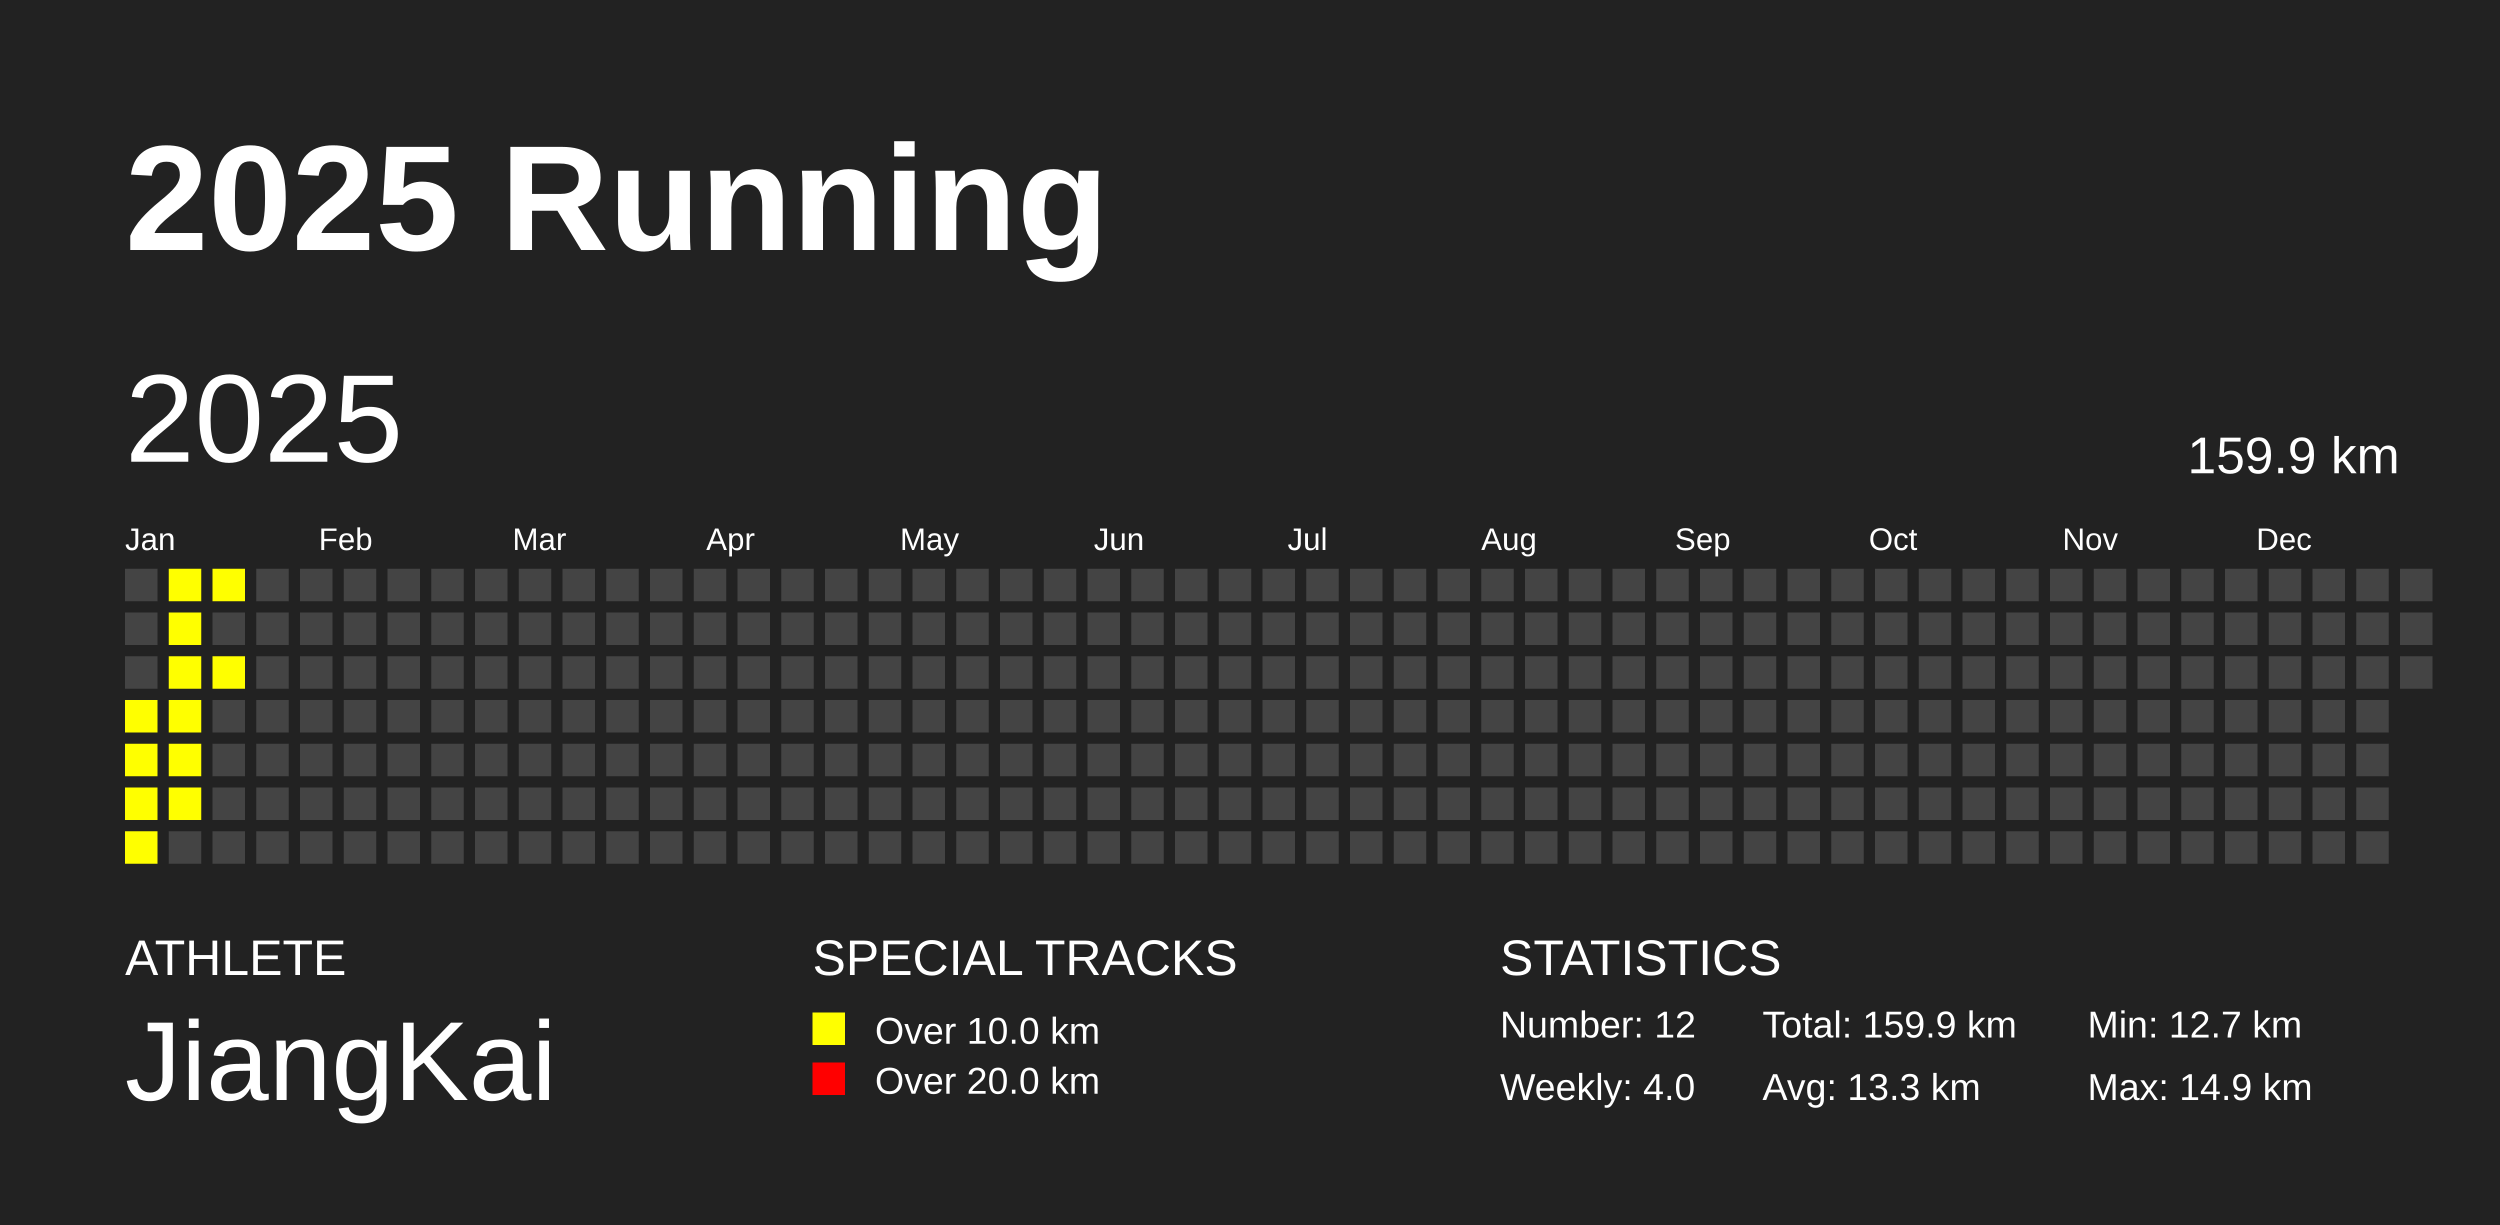
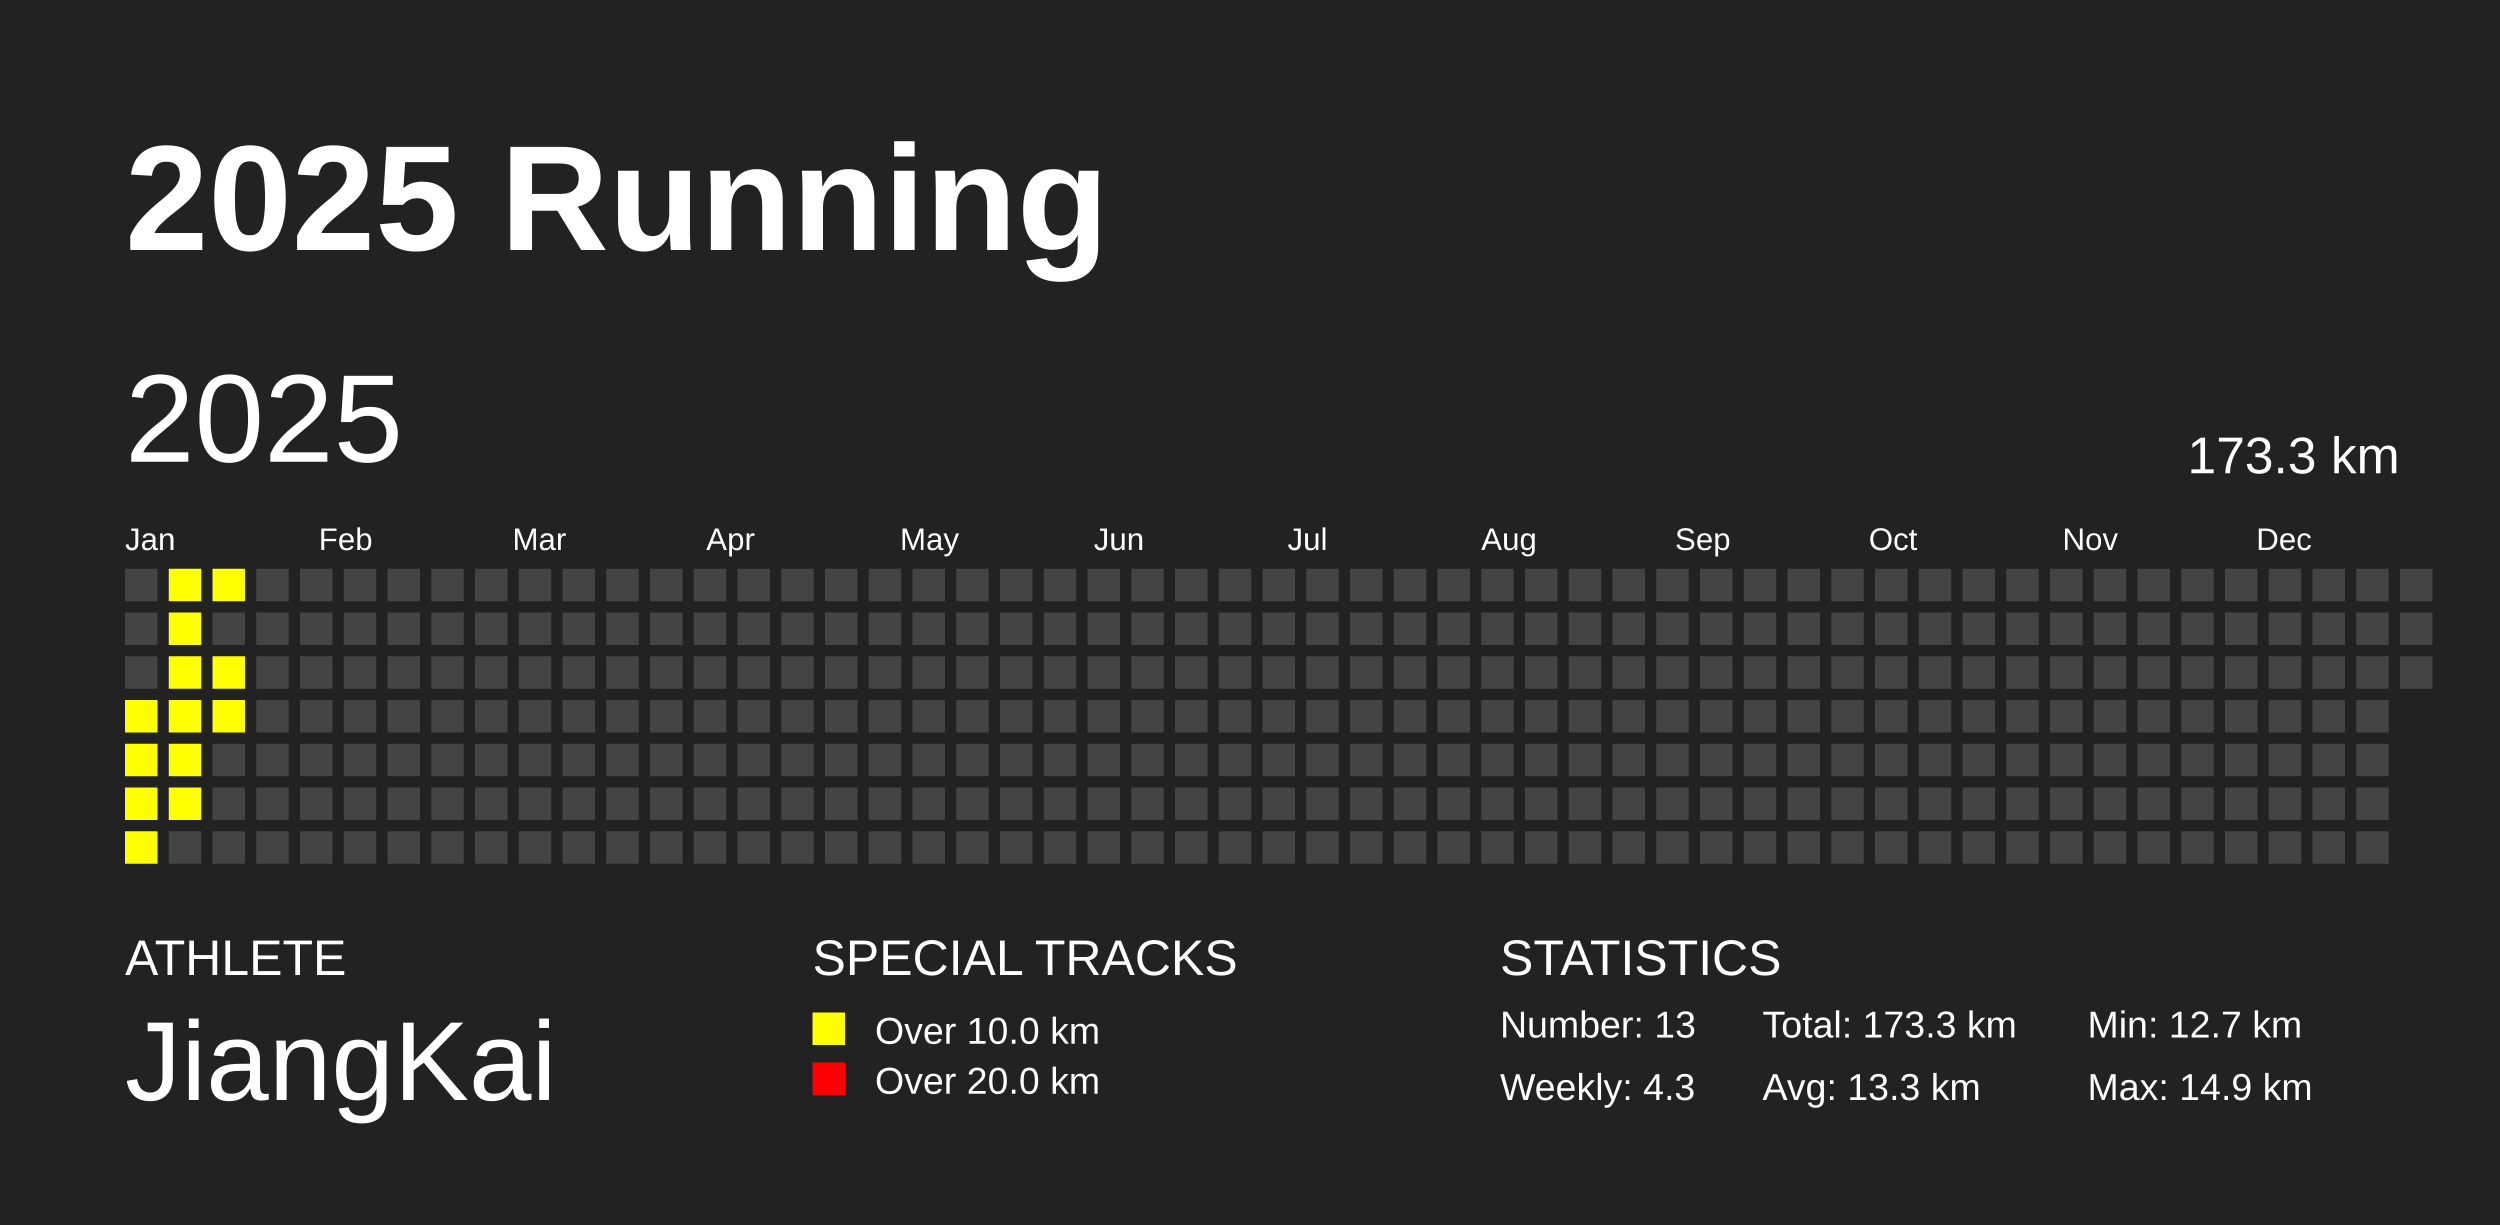
<svg xmlns="http://www.w3.org/2000/svg" baseProfile="full" height="98mm" version="1.1" viewBox="0,0,200,98" width="200mm">
  <defs />
  <rect fill="#222222" height="98" width="200" x="0" y="0" />
  <text fill="#FFFFFF" style="font-size:12px; font-family:Arial; font-weight:bold;" x="10" y="20">2025 Running</text>
  <text fill="#FFFFFF" style="font-size:4px; font-family:Arial" x="10" y="78">ATHLETE</text>
  <text fill="#FFFFFF" style="font-size:9px; font-family:Arial" x="10" y="88">JiangKai</text>
  <text fill="#FFFFFF" style="font-size:4px; font-family:Arial" x="65" y="78">SPECIAL TRACKS</text>
  <rect fill="yellow" height="2.6" width="2.6" x="65" y="81" />
  <text fill="#FFFFFF" style="font-size:3px; font-family:Arial" x="70" y="83.5">Over 10.0 km</text>
  <rect fill="red" height="2.6" width="2.6" x="65" y="85" />
  <text fill="#FFFFFF" style="font-size:3px; font-family:Arial" x="70" y="87.5">Over 20.0 km</text>
  <text fill="#FFFFFF" style="font-size:4px; font-family:Arial" x="120" y="78">STATISTICS</text>
-   <text fill="#FFFFFF" style="font-size:3px; font-family:Arial" x="120" y="83">Number: 12</text>
-   <text fill="#FFFFFF" style="font-size:3px; font-family:Arial" x="120" y="88">Weekly: 4.0</text>
-   <text fill="#FFFFFF" style="font-size:3px; font-family:Arial" x="141" y="83">Total: 159.9 km</text>
+   <text fill="#FFFFFF" style="font-size:3px; font-family:Arial" x="120" y="83">Number: 13</text>
+   <text fill="#FFFFFF" style="font-size:3px; font-family:Arial" x="120" y="88">Weekly: 4.3</text>
+   <text fill="#FFFFFF" style="font-size:3px; font-family:Arial" x="141" y="83">Total: 173.3 km</text>
  <text fill="#FFFFFF" style="font-size:3px; font-family:Arial" x="141" y="88">Avg: 13.3 km</text>
  <text fill="#FFFFFF" style="font-size:3px; font-family:Arial" x="167" y="83">Min: 12.7 km</text>
  <text fill="#FFFFFF" style="font-size:3px; font-family:Arial" x="167" y="88">Max: 14.9 km</text>
  <text dominant-baseline="hanging" fill="#FFFFFF" style="font-size:10.0px; font-family:Arial;" x="10" y="30">2025</text>
-   <text dominant-baseline="hanging" fill="#FFFFFF" style="font-size:4.125px; font-family:Arial;" x="175" y="35">159.9 km</text>
+   <text dominant-baseline="hanging" fill="#FFFFFF" style="font-size:4.125px; font-family:Arial;" x="175" y="35">173.3 km</text>
  <text fill="#FFFFFF" style="font-size:2.5px; font-family:Arial" x="10.0" y="44">Jan</text>
  <text fill="#FFFFFF" style="font-size:2.5px; font-family:Arial" x="25.5" y="44">Feb</text>
  <text fill="#FFFFFF" style="font-size:2.5px; font-family:Arial" x="41.0" y="44">Mar</text>
  <text fill="#FFFFFF" style="font-size:2.5px; font-family:Arial" x="56.5" y="44">Apr</text>
  <text fill="#FFFFFF" style="font-size:2.5px; font-family:Arial" x="72.0" y="44">May</text>
  <text fill="#FFFFFF" style="font-size:2.5px; font-family:Arial" x="87.5" y="44">Jun</text>
  <text fill="#FFFFFF" style="font-size:2.5px; font-family:Arial" x="103.0" y="44">Jul</text>
  <text fill="#FFFFFF" style="font-size:2.5px; font-family:Arial" x="118.5" y="44">Aug</text>
  <text fill="#FFFFFF" style="font-size:2.5px; font-family:Arial" x="134.0" y="44">Sep</text>
  <text fill="#FFFFFF" style="font-size:2.5px; font-family:Arial" x="149.5" y="44">Oct</text>
  <text fill="#FFFFFF" style="font-size:2.5px; font-family:Arial" x="165.0" y="44">Nov</text>
  <text fill="#FFFFFF" style="font-size:2.5px; font-family:Arial" x="180.5" y="44">Dec</text>
  <rect fill="#444444" height="2.6" width="2.6" x="10.0" y="45.5" />
  <rect fill="#444444" height="2.6" width="2.6" x="10.0" y="49.0" />
  <rect fill="#444444" height="2.6" width="2.6" x="10.0" y="52.5" />
  <rect fill="yellow" height="2.6" width="2.6" x="10.0" y="56.0" />
  <rect fill="yellow" height="2.6" width="2.6" x="10.0" y="59.5" />
  <rect fill="yellow" height="2.6" width="2.6" x="10.0" y="63.0" />
  <rect fill="yellow" height="2.6" width="2.6" x="10.0" y="66.5" />
  <rect fill="yellow" height="2.6" width="2.6" x="13.5" y="45.5" />
  <rect fill="yellow" height="2.6" width="2.6" x="13.5" y="49.0" />
  <rect fill="yellow" height="2.6" width="2.6" x="13.5" y="52.5" />
  <rect fill="yellow" height="2.6" width="2.6" x="13.5" y="56.0" />
  <rect fill="yellow" height="2.6" width="2.6" x="13.5" y="59.5" />
  <rect fill="yellow" height="2.6" width="2.6" x="13.5" y="63.0" />
  <rect fill="#444444" height="2.6" width="2.6" x="13.5" y="66.5" />
  <rect fill="yellow" height="2.6" width="2.6" x="17.0" y="45.5" />
  <rect fill="#444444" height="2.6" width="2.6" x="17.0" y="49.0" />
  <rect fill="yellow" height="2.6" width="2.6" x="17.0" y="52.5" />
-   <rect fill="#444444" height="2.6" width="2.6" x="17.0" y="56.0" />
+   <rect fill="yellow" height="2.6" width="2.6" x="17.0" y="56.0" />
  <rect fill="#444444" height="2.6" width="2.6" x="17.0" y="59.5" />
  <rect fill="#444444" height="2.6" width="2.6" x="17.0" y="63.0" />
  <rect fill="#444444" height="2.6" width="2.6" x="17.0" y="66.5" />
  <rect fill="#444444" height="2.6" width="2.6" x="20.5" y="45.5" />
  <rect fill="#444444" height="2.6" width="2.6" x="20.5" y="49.0" />
  <rect fill="#444444" height="2.6" width="2.6" x="20.5" y="52.5" />
  <rect fill="#444444" height="2.6" width="2.6" x="20.5" y="56.0" />
  <rect fill="#444444" height="2.6" width="2.6" x="20.5" y="59.5" />
  <rect fill="#444444" height="2.6" width="2.6" x="20.5" y="63.0" />
  <rect fill="#444444" height="2.6" width="2.6" x="20.5" y="66.5" />
  <rect fill="#444444" height="2.6" width="2.6" x="24.0" y="45.5" />
  <rect fill="#444444" height="2.6" width="2.6" x="24.0" y="49.0" />
  <rect fill="#444444" height="2.6" width="2.6" x="24.0" y="52.5" />
  <rect fill="#444444" height="2.6" width="2.6" x="24.0" y="56.0" />
  <rect fill="#444444" height="2.6" width="2.6" x="24.0" y="59.5" />
  <rect fill="#444444" height="2.6" width="2.6" x="24.0" y="63.0" />
  <rect fill="#444444" height="2.6" width="2.6" x="24.0" y="66.5" />
  <rect fill="#444444" height="2.6" width="2.6" x="27.5" y="45.5" />
  <rect fill="#444444" height="2.6" width="2.6" x="27.5" y="49.0" />
  <rect fill="#444444" height="2.6" width="2.6" x="27.5" y="52.5" />
  <rect fill="#444444" height="2.6" width="2.6" x="27.5" y="56.0" />
  <rect fill="#444444" height="2.6" width="2.6" x="27.5" y="59.5" />
  <rect fill="#444444" height="2.6" width="2.6" x="27.5" y="63.0" />
  <rect fill="#444444" height="2.6" width="2.6" x="27.5" y="66.5" />
  <rect fill="#444444" height="2.6" width="2.6" x="31.0" y="45.5" />
  <rect fill="#444444" height="2.6" width="2.6" x="31.0" y="49.0" />
  <rect fill="#444444" height="2.6" width="2.6" x="31.0" y="52.5" />
  <rect fill="#444444" height="2.6" width="2.6" x="31.0" y="56.0" />
  <rect fill="#444444" height="2.6" width="2.6" x="31.0" y="59.5" />
  <rect fill="#444444" height="2.6" width="2.6" x="31.0" y="63.0" />
  <rect fill="#444444" height="2.6" width="2.6" x="31.0" y="66.5" />
  <rect fill="#444444" height="2.6" width="2.6" x="34.5" y="45.5" />
  <rect fill="#444444" height="2.6" width="2.6" x="34.5" y="49.0" />
  <rect fill="#444444" height="2.6" width="2.6" x="34.5" y="52.5" />
  <rect fill="#444444" height="2.6" width="2.6" x="34.5" y="56.0" />
  <rect fill="#444444" height="2.6" width="2.6" x="34.5" y="59.5" />
  <rect fill="#444444" height="2.6" width="2.6" x="34.5" y="63.0" />
  <rect fill="#444444" height="2.6" width="2.6" x="34.5" y="66.5" />
  <rect fill="#444444" height="2.6" width="2.6" x="38.0" y="45.5" />
  <rect fill="#444444" height="2.6" width="2.6" x="38.0" y="49.0" />
  <rect fill="#444444" height="2.6" width="2.6" x="38.0" y="52.5" />
  <rect fill="#444444" height="2.6" width="2.6" x="38.0" y="56.0" />
  <rect fill="#444444" height="2.6" width="2.6" x="38.0" y="59.5" />
  <rect fill="#444444" height="2.6" width="2.6" x="38.0" y="63.0" />
  <rect fill="#444444" height="2.6" width="2.6" x="38.0" y="66.5" />
  <rect fill="#444444" height="2.6" width="2.6" x="41.5" y="45.5" />
  <rect fill="#444444" height="2.6" width="2.6" x="41.5" y="49.0" />
  <rect fill="#444444" height="2.6" width="2.6" x="41.5" y="52.5" />
  <rect fill="#444444" height="2.6" width="2.6" x="41.5" y="56.0" />
  <rect fill="#444444" height="2.6" width="2.6" x="41.5" y="59.5" />
  <rect fill="#444444" height="2.6" width="2.6" x="41.5" y="63.0" />
  <rect fill="#444444" height="2.6" width="2.6" x="41.5" y="66.5" />
  <rect fill="#444444" height="2.6" width="2.6" x="45.0" y="45.5" />
  <rect fill="#444444" height="2.6" width="2.6" x="45.0" y="49.0" />
  <rect fill="#444444" height="2.6" width="2.6" x="45.0" y="52.5" />
  <rect fill="#444444" height="2.6" width="2.6" x="45.0" y="56.0" />
  <rect fill="#444444" height="2.6" width="2.6" x="45.0" y="59.5" />
  <rect fill="#444444" height="2.6" width="2.6" x="45.0" y="63.0" />
  <rect fill="#444444" height="2.6" width="2.6" x="45.0" y="66.5" />
  <rect fill="#444444" height="2.6" width="2.6" x="48.5" y="45.5" />
  <rect fill="#444444" height="2.6" width="2.6" x="48.5" y="49.0" />
  <rect fill="#444444" height="2.6" width="2.6" x="48.5" y="52.5" />
  <rect fill="#444444" height="2.6" width="2.6" x="48.5" y="56.0" />
  <rect fill="#444444" height="2.6" width="2.6" x="48.5" y="59.5" />
  <rect fill="#444444" height="2.6" width="2.6" x="48.5" y="63.0" />
  <rect fill="#444444" height="2.6" width="2.6" x="48.5" y="66.5" />
  <rect fill="#444444" height="2.6" width="2.6" x="52.0" y="45.5" />
  <rect fill="#444444" height="2.6" width="2.6" x="52.0" y="49.0" />
  <rect fill="#444444" height="2.6" width="2.6" x="52.0" y="52.5" />
  <rect fill="#444444" height="2.6" width="2.6" x="52.0" y="56.0" />
  <rect fill="#444444" height="2.6" width="2.6" x="52.0" y="59.5" />
  <rect fill="#444444" height="2.6" width="2.6" x="52.0" y="63.0" />
  <rect fill="#444444" height="2.6" width="2.6" x="52.0" y="66.5" />
  <rect fill="#444444" height="2.6" width="2.6" x="55.5" y="45.5" />
  <rect fill="#444444" height="2.6" width="2.6" x="55.5" y="49.0" />
  <rect fill="#444444" height="2.6" width="2.6" x="55.5" y="52.5" />
  <rect fill="#444444" height="2.6" width="2.6" x="55.5" y="56.0" />
  <rect fill="#444444" height="2.6" width="2.6" x="55.5" y="59.5" />
  <rect fill="#444444" height="2.6" width="2.6" x="55.5" y="63.0" />
  <rect fill="#444444" height="2.6" width="2.6" x="55.5" y="66.5" />
  <rect fill="#444444" height="2.6" width="2.6" x="59.0" y="45.5" />
  <rect fill="#444444" height="2.6" width="2.6" x="59.0" y="49.0" />
  <rect fill="#444444" height="2.6" width="2.6" x="59.0" y="52.5" />
  <rect fill="#444444" height="2.6" width="2.6" x="59.0" y="56.0" />
  <rect fill="#444444" height="2.6" width="2.6" x="59.0" y="59.5" />
  <rect fill="#444444" height="2.6" width="2.6" x="59.0" y="63.0" />
  <rect fill="#444444" height="2.6" width="2.6" x="59.0" y="66.5" />
  <rect fill="#444444" height="2.6" width="2.6" x="62.5" y="45.5" />
  <rect fill="#444444" height="2.6" width="2.6" x="62.5" y="49.0" />
  <rect fill="#444444" height="2.6" width="2.6" x="62.5" y="52.5" />
  <rect fill="#444444" height="2.6" width="2.6" x="62.5" y="56.0" />
  <rect fill="#444444" height="2.6" width="2.6" x="62.5" y="59.5" />
  <rect fill="#444444" height="2.6" width="2.6" x="62.5" y="63.0" />
  <rect fill="#444444" height="2.6" width="2.6" x="62.5" y="66.5" />
  <rect fill="#444444" height="2.6" width="2.6" x="66.0" y="45.5" />
  <rect fill="#444444" height="2.6" width="2.6" x="66.0" y="49.0" />
  <rect fill="#444444" height="2.6" width="2.6" x="66.0" y="52.5" />
  <rect fill="#444444" height="2.6" width="2.6" x="66.0" y="56.0" />
  <rect fill="#444444" height="2.6" width="2.6" x="66.0" y="59.5" />
  <rect fill="#444444" height="2.6" width="2.6" x="66.0" y="63.0" />
  <rect fill="#444444" height="2.6" width="2.6" x="66.0" y="66.5" />
  <rect fill="#444444" height="2.6" width="2.6" x="69.5" y="45.5" />
  <rect fill="#444444" height="2.6" width="2.6" x="69.5" y="49.0" />
  <rect fill="#444444" height="2.6" width="2.6" x="69.5" y="52.5" />
  <rect fill="#444444" height="2.6" width="2.6" x="69.5" y="56.0" />
  <rect fill="#444444" height="2.6" width="2.6" x="69.5" y="59.5" />
  <rect fill="#444444" height="2.6" width="2.6" x="69.5" y="63.0" />
  <rect fill="#444444" height="2.6" width="2.6" x="69.5" y="66.5" />
  <rect fill="#444444" height="2.6" width="2.6" x="73.0" y="45.5" />
  <rect fill="#444444" height="2.6" width="2.6" x="73.0" y="49.0" />
  <rect fill="#444444" height="2.6" width="2.6" x="73.0" y="52.5" />
  <rect fill="#444444" height="2.6" width="2.6" x="73.0" y="56.0" />
  <rect fill="#444444" height="2.6" width="2.6" x="73.0" y="59.5" />
  <rect fill="#444444" height="2.6" width="2.6" x="73.0" y="63.0" />
  <rect fill="#444444" height="2.6" width="2.6" x="73.0" y="66.5" />
  <rect fill="#444444" height="2.6" width="2.6" x="76.5" y="45.5" />
  <rect fill="#444444" height="2.6" width="2.6" x="76.5" y="49.0" />
  <rect fill="#444444" height="2.6" width="2.6" x="76.5" y="52.5" />
  <rect fill="#444444" height="2.6" width="2.6" x="76.5" y="56.0" />
  <rect fill="#444444" height="2.6" width="2.6" x="76.5" y="59.5" />
  <rect fill="#444444" height="2.6" width="2.6" x="76.5" y="63.0" />
  <rect fill="#444444" height="2.6" width="2.6" x="76.5" y="66.5" />
  <rect fill="#444444" height="2.6" width="2.6" x="80.0" y="45.5" />
  <rect fill="#444444" height="2.6" width="2.6" x="80.0" y="49.0" />
  <rect fill="#444444" height="2.6" width="2.6" x="80.0" y="52.5" />
  <rect fill="#444444" height="2.6" width="2.6" x="80.0" y="56.0" />
  <rect fill="#444444" height="2.6" width="2.6" x="80.0" y="59.5" />
  <rect fill="#444444" height="2.6" width="2.6" x="80.0" y="63.0" />
  <rect fill="#444444" height="2.6" width="2.6" x="80.0" y="66.5" />
  <rect fill="#444444" height="2.6" width="2.6" x="83.5" y="45.5" />
  <rect fill="#444444" height="2.6" width="2.6" x="83.5" y="49.0" />
  <rect fill="#444444" height="2.6" width="2.6" x="83.5" y="52.5" />
  <rect fill="#444444" height="2.6" width="2.6" x="83.5" y="56.0" />
  <rect fill="#444444" height="2.6" width="2.6" x="83.5" y="59.5" />
  <rect fill="#444444" height="2.6" width="2.6" x="83.5" y="63.0" />
  <rect fill="#444444" height="2.6" width="2.6" x="83.5" y="66.5" />
  <rect fill="#444444" height="2.6" width="2.6" x="87.0" y="45.5" />
  <rect fill="#444444" height="2.6" width="2.6" x="87.0" y="49.0" />
  <rect fill="#444444" height="2.6" width="2.6" x="87.0" y="52.5" />
  <rect fill="#444444" height="2.6" width="2.6" x="87.0" y="56.0" />
  <rect fill="#444444" height="2.6" width="2.6" x="87.0" y="59.5" />
  <rect fill="#444444" height="2.6" width="2.6" x="87.0" y="63.0" />
  <rect fill="#444444" height="2.6" width="2.6" x="87.0" y="66.5" />
  <rect fill="#444444" height="2.6" width="2.6" x="90.5" y="45.5" />
  <rect fill="#444444" height="2.6" width="2.6" x="90.5" y="49.0" />
  <rect fill="#444444" height="2.6" width="2.6" x="90.5" y="52.5" />
  <rect fill="#444444" height="2.6" width="2.6" x="90.5" y="56.0" />
  <rect fill="#444444" height="2.6" width="2.6" x="90.5" y="59.5" />
  <rect fill="#444444" height="2.6" width="2.6" x="90.5" y="63.0" />
  <rect fill="#444444" height="2.6" width="2.6" x="90.5" y="66.5" />
  <rect fill="#444444" height="2.6" width="2.6" x="94.0" y="45.5" />
  <rect fill="#444444" height="2.6" width="2.6" x="94.0" y="49.0" />
  <rect fill="#444444" height="2.6" width="2.6" x="94.0" y="52.5" />
  <rect fill="#444444" height="2.6" width="2.6" x="94.0" y="56.0" />
  <rect fill="#444444" height="2.6" width="2.6" x="94.0" y="59.5" />
  <rect fill="#444444" height="2.6" width="2.6" x="94.0" y="63.0" />
  <rect fill="#444444" height="2.6" width="2.6" x="94.0" y="66.5" />
  <rect fill="#444444" height="2.6" width="2.6" x="97.5" y="45.5" />
  <rect fill="#444444" height="2.6" width="2.6" x="97.5" y="49.0" />
  <rect fill="#444444" height="2.6" width="2.6" x="97.5" y="52.5" />
  <rect fill="#444444" height="2.6" width="2.6" x="97.5" y="56.0" />
  <rect fill="#444444" height="2.6" width="2.6" x="97.5" y="59.5" />
  <rect fill="#444444" height="2.6" width="2.6" x="97.5" y="63.0" />
  <rect fill="#444444" height="2.6" width="2.6" x="97.5" y="66.5" />
  <rect fill="#444444" height="2.6" width="2.6" x="101.0" y="45.5" />
  <rect fill="#444444" height="2.6" width="2.6" x="101.0" y="49.0" />
  <rect fill="#444444" height="2.6" width="2.6" x="101.0" y="52.5" />
  <rect fill="#444444" height="2.6" width="2.6" x="101.0" y="56.0" />
  <rect fill="#444444" height="2.6" width="2.6" x="101.0" y="59.5" />
  <rect fill="#444444" height="2.6" width="2.6" x="101.0" y="63.0" />
  <rect fill="#444444" height="2.6" width="2.6" x="101.0" y="66.5" />
  <rect fill="#444444" height="2.6" width="2.6" x="104.5" y="45.5" />
  <rect fill="#444444" height="2.6" width="2.6" x="104.5" y="49.0" />
  <rect fill="#444444" height="2.6" width="2.6" x="104.5" y="52.5" />
  <rect fill="#444444" height="2.6" width="2.6" x="104.5" y="56.0" />
  <rect fill="#444444" height="2.6" width="2.6" x="104.5" y="59.5" />
  <rect fill="#444444" height="2.6" width="2.6" x="104.5" y="63.0" />
  <rect fill="#444444" height="2.6" width="2.6" x="104.5" y="66.5" />
  <rect fill="#444444" height="2.6" width="2.6" x="108.0" y="45.5" />
  <rect fill="#444444" height="2.6" width="2.6" x="108.0" y="49.0" />
  <rect fill="#444444" height="2.6" width="2.6" x="108.0" y="52.5" />
  <rect fill="#444444" height="2.6" width="2.6" x="108.0" y="56.0" />
  <rect fill="#444444" height="2.6" width="2.6" x="108.0" y="59.5" />
  <rect fill="#444444" height="2.6" width="2.6" x="108.0" y="63.0" />
  <rect fill="#444444" height="2.6" width="2.6" x="108.0" y="66.5" />
  <rect fill="#444444" height="2.6" width="2.6" x="111.5" y="45.5" />
  <rect fill="#444444" height="2.6" width="2.6" x="111.5" y="49.0" />
  <rect fill="#444444" height="2.6" width="2.6" x="111.5" y="52.5" />
  <rect fill="#444444" height="2.6" width="2.6" x="111.5" y="56.0" />
  <rect fill="#444444" height="2.6" width="2.6" x="111.5" y="59.5" />
  <rect fill="#444444" height="2.6" width="2.6" x="111.5" y="63.0" />
  <rect fill="#444444" height="2.6" width="2.6" x="111.5" y="66.5" />
  <rect fill="#444444" height="2.6" width="2.6" x="115.0" y="45.5" />
  <rect fill="#444444" height="2.6" width="2.6" x="115.0" y="49.0" />
  <rect fill="#444444" height="2.6" width="2.6" x="115.0" y="52.5" />
  <rect fill="#444444" height="2.6" width="2.6" x="115.0" y="56.0" />
  <rect fill="#444444" height="2.6" width="2.6" x="115.0" y="59.5" />
  <rect fill="#444444" height="2.6" width="2.6" x="115.0" y="63.0" />
  <rect fill="#444444" height="2.6" width="2.6" x="115.0" y="66.5" />
  <rect fill="#444444" height="2.6" width="2.6" x="118.5" y="45.5" />
  <rect fill="#444444" height="2.6" width="2.6" x="118.5" y="49.0" />
  <rect fill="#444444" height="2.6" width="2.6" x="118.5" y="52.5" />
  <rect fill="#444444" height="2.6" width="2.6" x="118.5" y="56.0" />
  <rect fill="#444444" height="2.6" width="2.6" x="118.5" y="59.5" />
  <rect fill="#444444" height="2.6" width="2.6" x="118.5" y="63.0" />
  <rect fill="#444444" height="2.6" width="2.6" x="118.5" y="66.5" />
  <rect fill="#444444" height="2.6" width="2.6" x="122.0" y="45.5" />
  <rect fill="#444444" height="2.6" width="2.6" x="122.0" y="49.0" />
  <rect fill="#444444" height="2.6" width="2.6" x="122.0" y="52.5" />
  <rect fill="#444444" height="2.6" width="2.6" x="122.0" y="56.0" />
  <rect fill="#444444" height="2.6" width="2.6" x="122.0" y="59.5" />
  <rect fill="#444444" height="2.6" width="2.6" x="122.0" y="63.0" />
  <rect fill="#444444" height="2.6" width="2.6" x="122.0" y="66.5" />
  <rect fill="#444444" height="2.6" width="2.6" x="125.5" y="45.5" />
  <rect fill="#444444" height="2.6" width="2.6" x="125.5" y="49.0" />
  <rect fill="#444444" height="2.6" width="2.6" x="125.5" y="52.5" />
  <rect fill="#444444" height="2.6" width="2.6" x="125.5" y="56.0" />
  <rect fill="#444444" height="2.6" width="2.6" x="125.5" y="59.5" />
  <rect fill="#444444" height="2.6" width="2.6" x="125.5" y="63.0" />
  <rect fill="#444444" height="2.6" width="2.6" x="125.5" y="66.5" />
  <rect fill="#444444" height="2.6" width="2.6" x="129.0" y="45.5" />
  <rect fill="#444444" height="2.6" width="2.6" x="129.0" y="49.0" />
  <rect fill="#444444" height="2.6" width="2.6" x="129.0" y="52.5" />
  <rect fill="#444444" height="2.6" width="2.6" x="129.0" y="56.0" />
  <rect fill="#444444" height="2.6" width="2.6" x="129.0" y="59.5" />
  <rect fill="#444444" height="2.6" width="2.6" x="129.0" y="63.0" />
  <rect fill="#444444" height="2.6" width="2.6" x="129.0" y="66.5" />
  <rect fill="#444444" height="2.6" width="2.6" x="132.5" y="45.5" />
  <rect fill="#444444" height="2.6" width="2.6" x="132.5" y="49.0" />
  <rect fill="#444444" height="2.6" width="2.6" x="132.5" y="52.5" />
  <rect fill="#444444" height="2.6" width="2.6" x="132.5" y="56.0" />
  <rect fill="#444444" height="2.6" width="2.6" x="132.5" y="59.5" />
  <rect fill="#444444" height="2.6" width="2.6" x="132.5" y="63.0" />
  <rect fill="#444444" height="2.6" width="2.6" x="132.5" y="66.5" />
  <rect fill="#444444" height="2.6" width="2.6" x="136.0" y="45.5" />
  <rect fill="#444444" height="2.6" width="2.6" x="136.0" y="49.0" />
  <rect fill="#444444" height="2.6" width="2.6" x="136.0" y="52.5" />
  <rect fill="#444444" height="2.6" width="2.6" x="136.0" y="56.0" />
  <rect fill="#444444" height="2.6" width="2.6" x="136.0" y="59.5" />
  <rect fill="#444444" height="2.6" width="2.6" x="136.0" y="63.0" />
  <rect fill="#444444" height="2.6" width="2.6" x="136.0" y="66.5" />
  <rect fill="#444444" height="2.6" width="2.6" x="139.5" y="45.5" />
  <rect fill="#444444" height="2.6" width="2.6" x="139.5" y="49.0" />
  <rect fill="#444444" height="2.6" width="2.6" x="139.5" y="52.5" />
  <rect fill="#444444" height="2.6" width="2.6" x="139.5" y="56.0" />
  <rect fill="#444444" height="2.6" width="2.6" x="139.5" y="59.5" />
  <rect fill="#444444" height="2.6" width="2.6" x="139.5" y="63.0" />
  <rect fill="#444444" height="2.6" width="2.6" x="139.5" y="66.5" />
  <rect fill="#444444" height="2.6" width="2.6" x="143.0" y="45.5" />
  <rect fill="#444444" height="2.6" width="2.6" x="143.0" y="49.0" />
  <rect fill="#444444" height="2.6" width="2.6" x="143.0" y="52.5" />
  <rect fill="#444444" height="2.6" width="2.6" x="143.0" y="56.0" />
  <rect fill="#444444" height="2.6" width="2.6" x="143.0" y="59.5" />
  <rect fill="#444444" height="2.6" width="2.6" x="143.0" y="63.0" />
  <rect fill="#444444" height="2.6" width="2.6" x="143.0" y="66.5" />
  <rect fill="#444444" height="2.6" width="2.6" x="146.5" y="45.5" />
  <rect fill="#444444" height="2.6" width="2.6" x="146.5" y="49.0" />
  <rect fill="#444444" height="2.6" width="2.6" x="146.5" y="52.5" />
  <rect fill="#444444" height="2.6" width="2.6" x="146.5" y="56.0" />
  <rect fill="#444444" height="2.6" width="2.6" x="146.5" y="59.5" />
  <rect fill="#444444" height="2.6" width="2.6" x="146.5" y="63.0" />
  <rect fill="#444444" height="2.6" width="2.6" x="146.5" y="66.5" />
  <rect fill="#444444" height="2.6" width="2.6" x="150.0" y="45.5" />
  <rect fill="#444444" height="2.6" width="2.6" x="150.0" y="49.0" />
  <rect fill="#444444" height="2.6" width="2.6" x="150.0" y="52.5" />
  <rect fill="#444444" height="2.6" width="2.6" x="150.0" y="56.0" />
  <rect fill="#444444" height="2.6" width="2.6" x="150.0" y="59.5" />
  <rect fill="#444444" height="2.6" width="2.6" x="150.0" y="63.0" />
  <rect fill="#444444" height="2.6" width="2.6" x="150.0" y="66.5" />
  <rect fill="#444444" height="2.6" width="2.6" x="153.5" y="45.5" />
  <rect fill="#444444" height="2.6" width="2.6" x="153.5" y="49.0" />
  <rect fill="#444444" height="2.6" width="2.6" x="153.5" y="52.5" />
  <rect fill="#444444" height="2.6" width="2.6" x="153.5" y="56.0" />
  <rect fill="#444444" height="2.6" width="2.6" x="153.5" y="59.5" />
  <rect fill="#444444" height="2.6" width="2.6" x="153.5" y="63.0" />
  <rect fill="#444444" height="2.6" width="2.6" x="153.5" y="66.5" />
  <rect fill="#444444" height="2.6" width="2.6" x="157.0" y="45.5" />
  <rect fill="#444444" height="2.6" width="2.6" x="157.0" y="49.0" />
  <rect fill="#444444" height="2.6" width="2.6" x="157.0" y="52.5" />
  <rect fill="#444444" height="2.6" width="2.6" x="157.0" y="56.0" />
  <rect fill="#444444" height="2.6" width="2.6" x="157.0" y="59.5" />
  <rect fill="#444444" height="2.6" width="2.6" x="157.0" y="63.0" />
  <rect fill="#444444" height="2.6" width="2.6" x="157.0" y="66.5" />
  <rect fill="#444444" height="2.6" width="2.6" x="160.5" y="45.5" />
  <rect fill="#444444" height="2.6" width="2.6" x="160.5" y="49.0" />
  <rect fill="#444444" height="2.6" width="2.6" x="160.5" y="52.5" />
  <rect fill="#444444" height="2.6" width="2.6" x="160.5" y="56.0" />
  <rect fill="#444444" height="2.6" width="2.6" x="160.5" y="59.5" />
  <rect fill="#444444" height="2.6" width="2.6" x="160.5" y="63.0" />
  <rect fill="#444444" height="2.6" width="2.6" x="160.5" y="66.5" />
  <rect fill="#444444" height="2.6" width="2.6" x="164.0" y="45.5" />
  <rect fill="#444444" height="2.6" width="2.6" x="164.0" y="49.0" />
  <rect fill="#444444" height="2.6" width="2.6" x="164.0" y="52.5" />
  <rect fill="#444444" height="2.6" width="2.6" x="164.0" y="56.0" />
  <rect fill="#444444" height="2.6" width="2.6" x="164.0" y="59.5" />
  <rect fill="#444444" height="2.6" width="2.6" x="164.0" y="63.0" />
  <rect fill="#444444" height="2.6" width="2.6" x="164.0" y="66.5" />
  <rect fill="#444444" height="2.6" width="2.6" x="167.5" y="45.5" />
  <rect fill="#444444" height="2.6" width="2.6" x="167.5" y="49.0" />
  <rect fill="#444444" height="2.6" width="2.6" x="167.5" y="52.5" />
  <rect fill="#444444" height="2.6" width="2.6" x="167.5" y="56.0" />
  <rect fill="#444444" height="2.6" width="2.6" x="167.5" y="59.5" />
  <rect fill="#444444" height="2.6" width="2.6" x="167.5" y="63.0" />
  <rect fill="#444444" height="2.6" width="2.6" x="167.5" y="66.5" />
  <rect fill="#444444" height="2.6" width="2.6" x="171.0" y="45.5" />
  <rect fill="#444444" height="2.6" width="2.6" x="171.0" y="49.0" />
  <rect fill="#444444" height="2.6" width="2.6" x="171.0" y="52.5" />
  <rect fill="#444444" height="2.6" width="2.6" x="171.0" y="56.0" />
  <rect fill="#444444" height="2.6" width="2.6" x="171.0" y="59.5" />
  <rect fill="#444444" height="2.6" width="2.6" x="171.0" y="63.0" />
  <rect fill="#444444" height="2.6" width="2.6" x="171.0" y="66.5" />
  <rect fill="#444444" height="2.6" width="2.6" x="174.5" y="45.5" />
  <rect fill="#444444" height="2.6" width="2.6" x="174.5" y="49.0" />
  <rect fill="#444444" height="2.6" width="2.6" x="174.5" y="52.5" />
  <rect fill="#444444" height="2.6" width="2.6" x="174.5" y="56.0" />
  <rect fill="#444444" height="2.6" width="2.6" x="174.5" y="59.5" />
  <rect fill="#444444" height="2.6" width="2.6" x="174.5" y="63.0" />
  <rect fill="#444444" height="2.6" width="2.6" x="174.5" y="66.5" />
  <rect fill="#444444" height="2.6" width="2.6" x="178.0" y="45.5" />
  <rect fill="#444444" height="2.6" width="2.6" x="178.0" y="49.0" />
  <rect fill="#444444" height="2.6" width="2.6" x="178.0" y="52.5" />
  <rect fill="#444444" height="2.6" width="2.6" x="178.0" y="56.0" />
  <rect fill="#444444" height="2.6" width="2.6" x="178.0" y="59.5" />
  <rect fill="#444444" height="2.6" width="2.6" x="178.0" y="63.0" />
  <rect fill="#444444" height="2.6" width="2.6" x="178.0" y="66.5" />
  <rect fill="#444444" height="2.6" width="2.6" x="181.5" y="45.5" />
  <rect fill="#444444" height="2.6" width="2.6" x="181.5" y="49.0" />
  <rect fill="#444444" height="2.6" width="2.6" x="181.5" y="52.5" />
  <rect fill="#444444" height="2.6" width="2.6" x="181.5" y="56.0" />
  <rect fill="#444444" height="2.6" width="2.6" x="181.5" y="59.5" />
  <rect fill="#444444" height="2.6" width="2.6" x="181.5" y="63.0" />
  <rect fill="#444444" height="2.6" width="2.6" x="181.5" y="66.5" />
  <rect fill="#444444" height="2.6" width="2.6" x="185.0" y="45.5" />
  <rect fill="#444444" height="2.6" width="2.6" x="185.0" y="49.0" />
  <rect fill="#444444" height="2.6" width="2.6" x="185.0" y="52.5" />
  <rect fill="#444444" height="2.6" width="2.6" x="185.0" y="56.0" />
  <rect fill="#444444" height="2.6" width="2.6" x="185.0" y="59.5" />
  <rect fill="#444444" height="2.6" width="2.6" x="185.0" y="63.0" />
  <rect fill="#444444" height="2.6" width="2.6" x="185.0" y="66.5" />
  <rect fill="#444444" height="2.6" width="2.6" x="188.5" y="45.5" />
  <rect fill="#444444" height="2.6" width="2.6" x="188.5" y="49.0" />
  <rect fill="#444444" height="2.6" width="2.6" x="188.5" y="52.5" />
  <rect fill="#444444" height="2.6" width="2.6" x="188.5" y="56.0" />
  <rect fill="#444444" height="2.6" width="2.6" x="188.5" y="59.5" />
  <rect fill="#444444" height="2.6" width="2.6" x="188.5" y="63.0" />
  <rect fill="#444444" height="2.6" width="2.6" x="188.5" y="66.5" />
  <rect fill="#444444" height="2.6" width="2.6" x="192.0" y="45.5" />
  <rect fill="#444444" height="2.6" width="2.6" x="192.0" y="49.0" />
  <rect fill="#444444" height="2.6" width="2.6" x="192.0" y="52.5" />
</svg>
